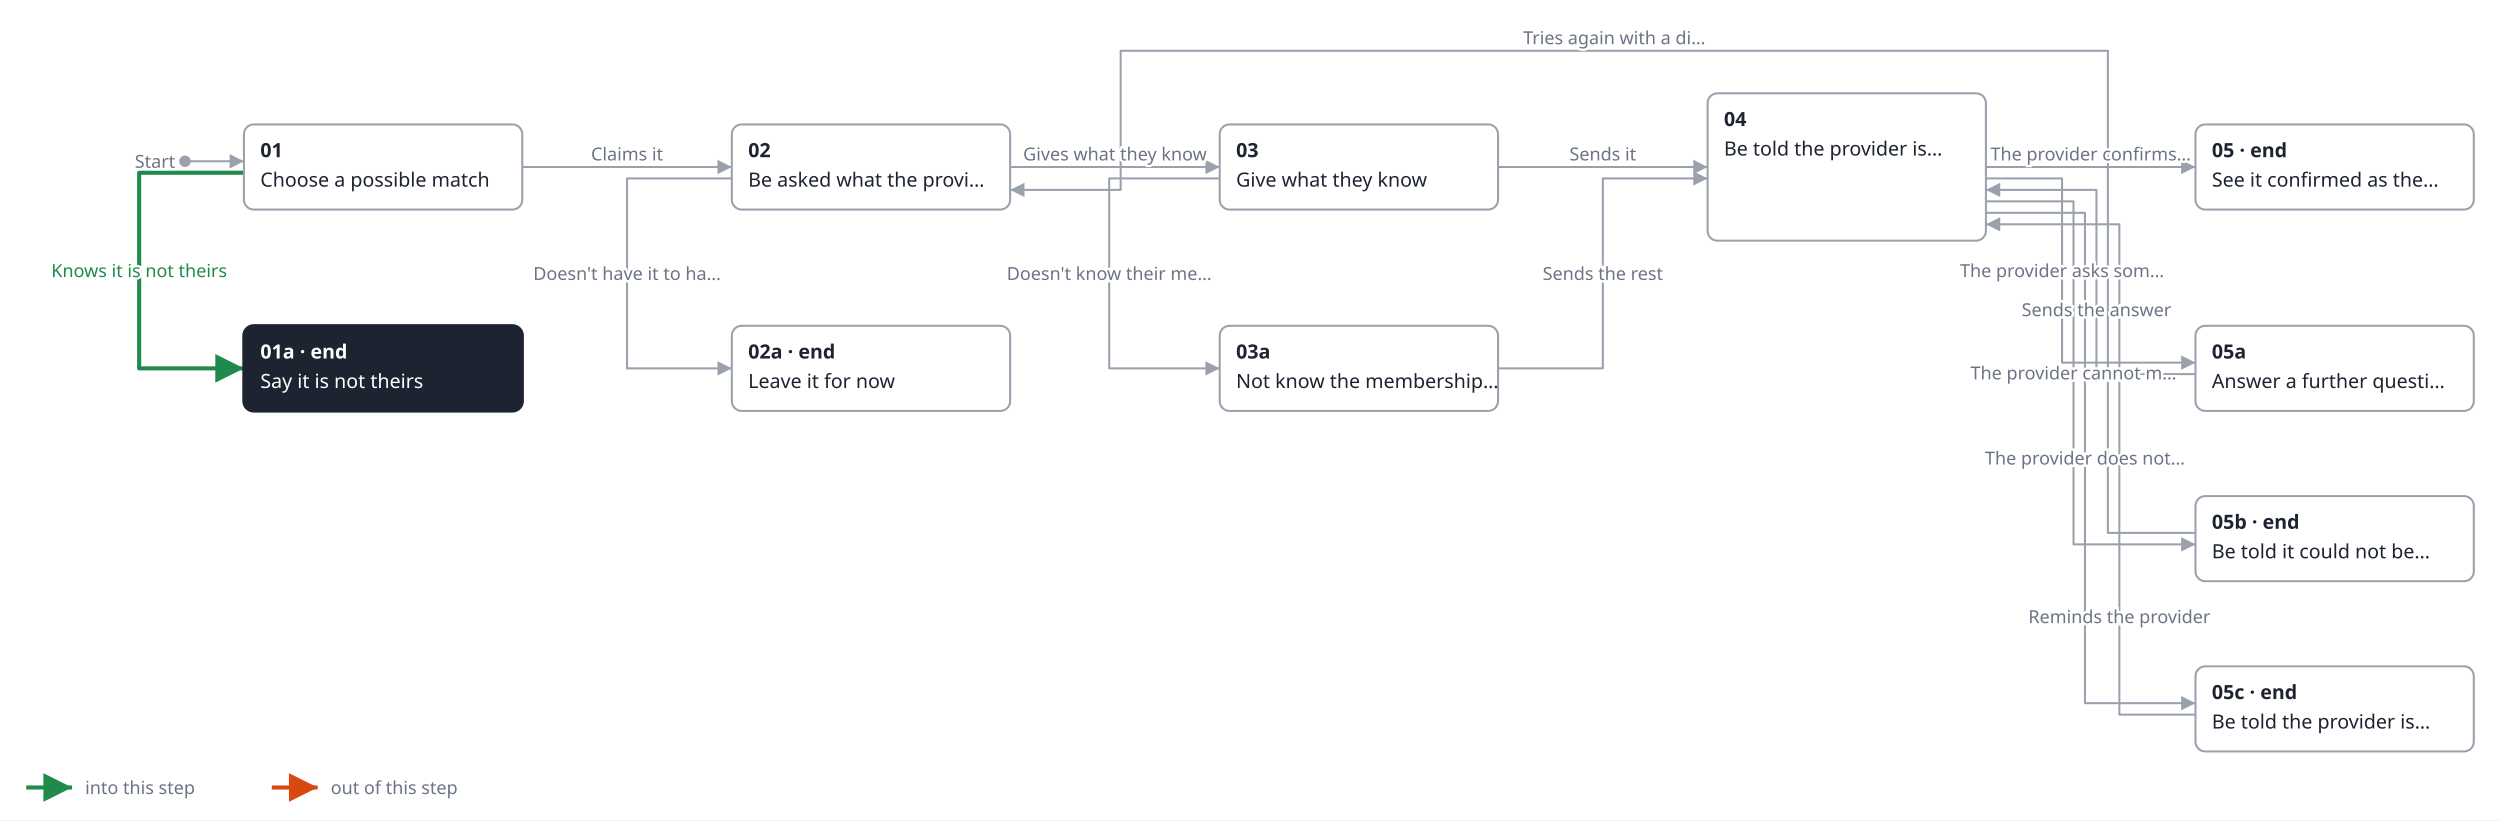
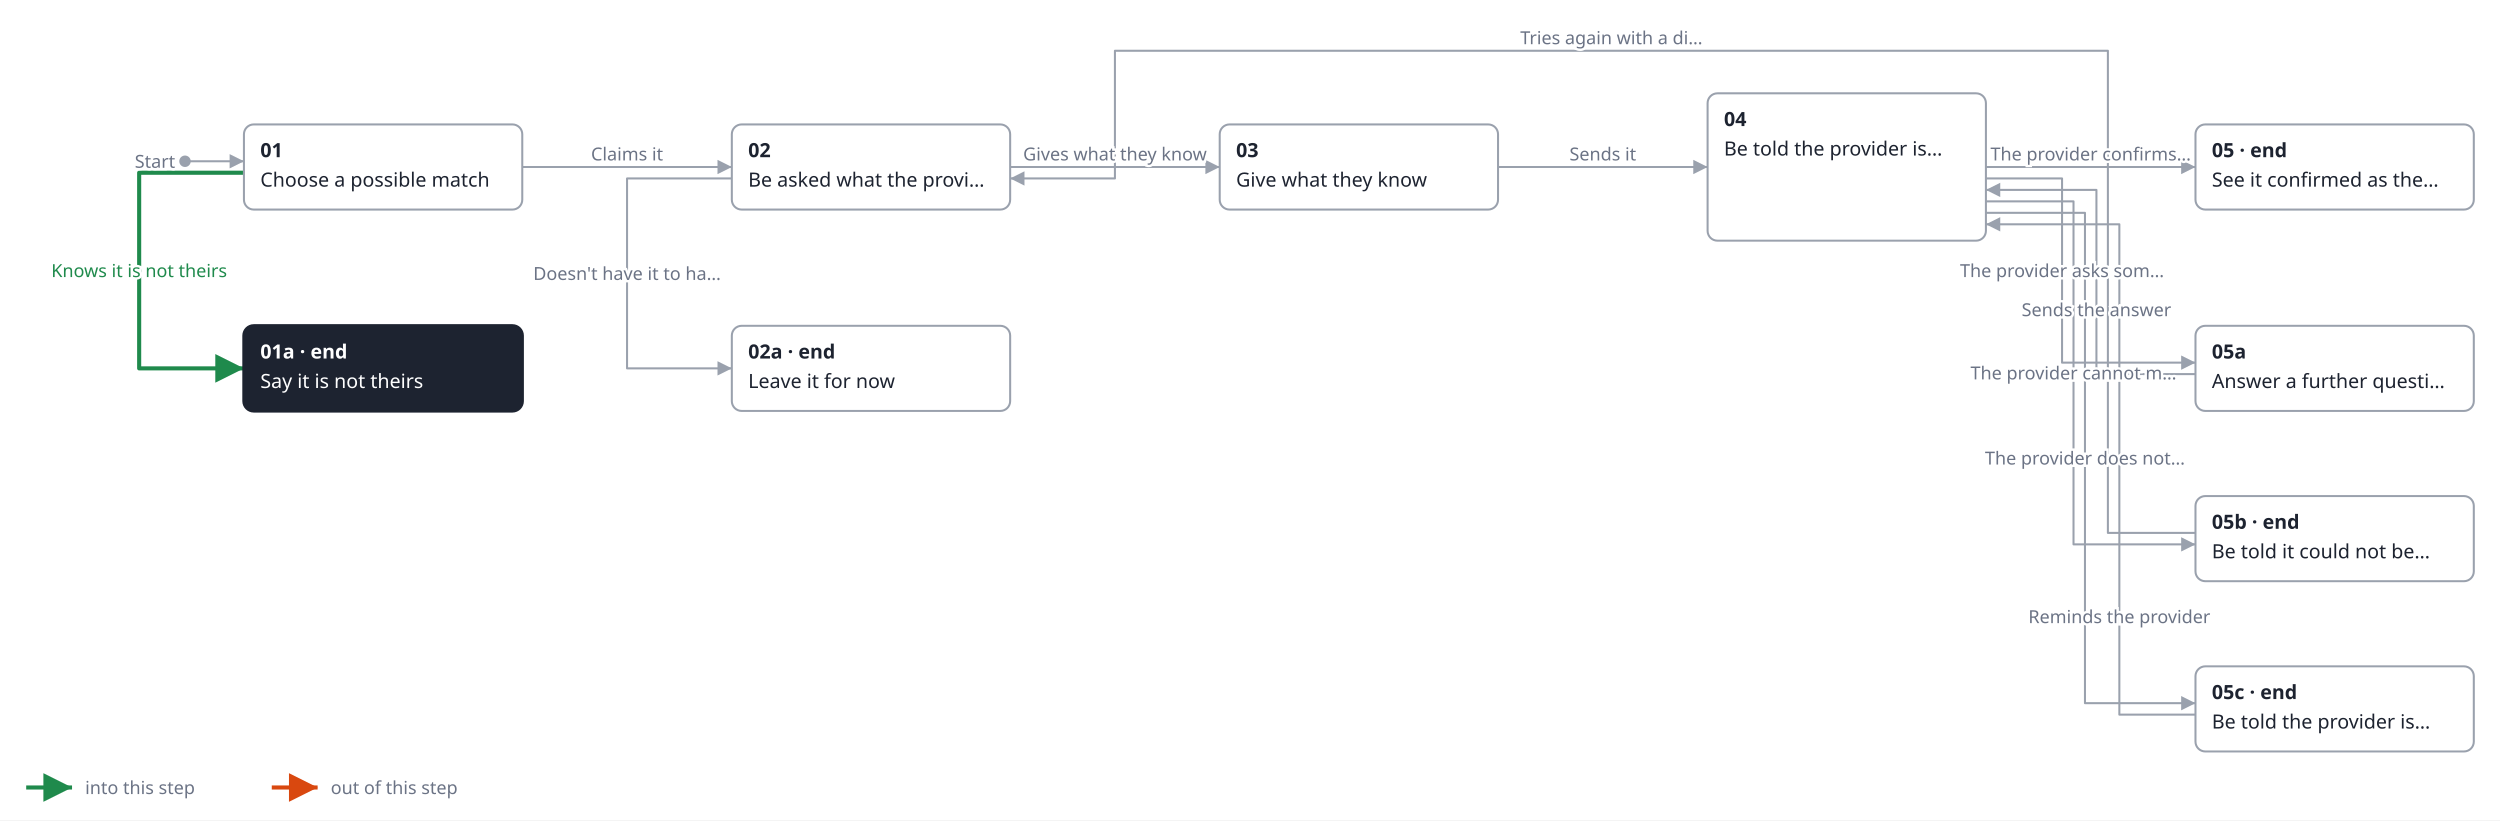
<svg xmlns="http://www.w3.org/2000/svg" width="1527" height="501" viewBox="0 0 1527 501" font-family="sans-serif">
  <defs>
    <marker id="arrow-in" viewBox="0 0 10 10" refX="10" refY="5" markerWidth="7" markerHeight="7" orient="auto-start-reverse">
      <path d="M0,0 L10,5 L0,10 z" fill="#1f8a4c" />
    </marker>
    <marker id="arrow-out" viewBox="0 0 10 10" refX="10" refY="5" markerWidth="7" markerHeight="7" orient="auto-start-reverse">
      <path d="M0,0 L10,5 L0,10 z" fill="#d9480f" />
    </marker>
    <marker id="arrow-line" viewBox="0 0 10 10" refX="10" refY="5" markerWidth="7" markerHeight="7" orient="auto-start-reverse">
      <path d="M0,0 L10,5 L0,10 z" fill="#9aa1ad" />
    </marker>
  </defs>
  <rect width="1527" height="501" fill="#ffffff" />
  <g transform="translate(21,5)">
    <path d="M298,97 L426,97" fill="none" stroke="#9aa1ad" stroke-width="1.25" stroke-linejoin="round" marker-end="url(#arrow-line)" />
    <path d="M596,97 L724,97" fill="none" stroke="#9aa1ad" stroke-width="1.25" stroke-linejoin="round" marker-end="url(#arrow-line)" />
    <path d="M426,104 L362,104 L362,220 L426,220" fill="none" stroke="#9aa1ad" stroke-width="1.25" stroke-linejoin="round" marker-end="url(#arrow-line)" />
    <path d="M894,97 L1022,97" fill="none" stroke="#9aa1ad" stroke-width="1.25" stroke-linejoin="round" marker-end="url(#arrow-line)" />
-     <path d="M724,104 L656.5,104 L656.5,220 L724,220" fill="none" stroke="#9aa1ad" stroke-width="1.25" stroke-linejoin="round" marker-end="url(#arrow-line)" />
-     <path d="M894,220 L958,220 L958,104 L1022,104" fill="none" stroke="#9aa1ad" stroke-width="1.25" stroke-linejoin="round" marker-end="url(#arrow-line)" />
    <path d="M1192,97 L1320,97" fill="none" stroke="#9aa1ad" stroke-width="1.25" stroke-linejoin="round" marker-end="url(#arrow-line)" />
    <path d="M1192,104 L1238.5,104 L1238.5,216.5 L1320,216.5" fill="none" stroke="#9aa1ad" stroke-width="1.25" stroke-linejoin="round" marker-end="url(#arrow-line)" />
    <path d="M1192,118 L1245.5,118 L1245.5,327.5 L1320,327.5" fill="none" stroke="#9aa1ad" stroke-width="1.25" stroke-linejoin="round" marker-end="url(#arrow-line)" />
    <path d="M1192,125 L1252.5,125 L1252.5,424.5 L1320,424.5" fill="none" stroke="#9aa1ad" stroke-width="1.25" stroke-linejoin="round" marker-end="url(#arrow-line)" />
    <path d="M1320,223.5 L1259.5,223.5 L1259.5,111 L1192,111" fill="none" stroke="#9aa1ad" stroke-width="1.25" stroke-linejoin="round" marker-end="url(#arrow-line)" />
-     <path d="M1320,320.5 L1266.5,320.5 L1266.5,26 L663.5,26 L663.5,111 L596,111" fill="none" stroke="#9aa1ad" stroke-width="1.25" stroke-linejoin="round" marker-end="url(#arrow-line)" />
+     <path d="M1320,320.5 L1266.5,320.5 L1266.5,26 L660,26 L660,104 L596,104" fill="none" stroke="#9aa1ad" stroke-width="1.25" stroke-linejoin="round" marker-end="url(#arrow-line)" />
    <path d="M1320,431.5 L1273.5,431.5 L1273.5,132 L1192,132" fill="none" stroke="#9aa1ad" stroke-width="1.25" stroke-linejoin="round" marker-end="url(#arrow-line)" />
    <path d="M128,100.5 L64,100.5 L64,220 L128,220" fill="none" stroke="#1f8a4c" stroke-width="2.5" stroke-linejoin="round" marker-end="url(#arrow-in)" />
    <circle cx="92" cy="93.5" r="3.5" fill="#9aa1ad" />
    <path d="M92,93.5 L128,93.5" fill="none" stroke="#9aa1ad" stroke-width="1.25" marker-end="url(#arrow-line)" />
    <rect x="128" y="71" width="170" height="52" rx="6" fill="#ffffff" stroke="#9aa1ad" stroke-width="1.25" />
    <text x="138" y="91" font-size="12" font-weight="bold" fill="#1d2330">01</text>
    <text x="138" y="109" font-size="12" fill="#1d2330">Choose a possible match</text>
    <rect x="128" y="194" width="170" height="52" rx="6" fill="#1d2330" stroke="#1d2330" stroke-width="2" />
    <text x="138" y="214" font-size="12" font-weight="bold" fill="#ffffff">01a · end</text>
    <text x="138" y="232" font-size="12" fill="#ffffff">Say it is not theirs</text>
    <rect x="426" y="71" width="170" height="52" rx="6" fill="#ffffff" stroke="#9aa1ad" stroke-width="1.25" />
    <text x="436" y="91" font-size="12" font-weight="bold" fill="#1d2330">02</text>
    <text x="436" y="109" font-size="12" fill="#1d2330">Be asked what the provi…</text>
    <rect x="426" y="194" width="170" height="52" rx="6" fill="#ffffff" stroke="#9aa1ad" stroke-width="1.25" />
    <text x="436" y="214" font-size="12" font-weight="bold" fill="#1d2330">02a · end</text>
    <text x="436" y="232" font-size="12" fill="#1d2330">Leave it for now</text>
    <rect x="724" y="71" width="170" height="52" rx="6" fill="#ffffff" stroke="#9aa1ad" stroke-width="1.25" />
    <text x="734" y="91" font-size="12" font-weight="bold" fill="#1d2330">03</text>
    <text x="734" y="109" font-size="12" fill="#1d2330">Give what they know</text>
-     <rect x="724" y="194" width="170" height="52" rx="6" fill="#ffffff" stroke="#9aa1ad" stroke-width="1.25" />
-     <text x="734" y="214" font-size="12" font-weight="bold" fill="#1d2330">03a</text>
-     <text x="734" y="232" font-size="12" fill="#1d2330">Not know the membership…</text>
    <rect x="1022" y="52" width="170" height="90" rx="6" fill="#ffffff" stroke="#9aa1ad" stroke-width="1.25" />
    <text x="1032" y="72" font-size="12" font-weight="bold" fill="#1d2330">04</text>
    <text x="1032" y="90" font-size="12" fill="#1d2330">Be told the provider is…</text>
    <rect x="1320" y="71" width="170" height="52" rx="6" fill="#ffffff" stroke="#9aa1ad" stroke-width="1.25" />
    <text x="1330" y="91" font-size="12" font-weight="bold" fill="#1d2330">05 · end</text>
    <text x="1330" y="109" font-size="12" fill="#1d2330">See it confirmed as the…</text>
    <rect x="1320" y="194" width="170" height="52" rx="6" fill="#ffffff" stroke="#9aa1ad" stroke-width="1.25" />
    <text x="1330" y="214" font-size="12" font-weight="bold" fill="#1d2330">05a</text>
    <text x="1330" y="232" font-size="12" fill="#1d2330">Answer a further questi…</text>
    <rect x="1320" y="298" width="170" height="52" rx="6" fill="#ffffff" stroke="#9aa1ad" stroke-width="1.25" />
    <text x="1330" y="318" font-size="12" font-weight="bold" fill="#1d2330">05b · end</text>
    <text x="1330" y="336" font-size="12" fill="#1d2330">Be told it could not be…</text>
    <rect x="1320" y="402" width="170" height="52" rx="6" fill="#ffffff" stroke="#9aa1ad" stroke-width="1.25" />
    <text x="1330" y="422" font-size="12" font-weight="bold" fill="#1d2330">05c · end</text>
    <text x="1330" y="440" font-size="12" fill="#1d2330">Be told the provider is…</text>
    <text x="362" y="93" font-size="11" text-anchor="middle" fill="#6b7385" stroke="#ffffff" stroke-width="3" paint-order="stroke">Claims it</text>
    <text x="660" y="93" font-size="11" text-anchor="middle" fill="#6b7385" stroke="#ffffff" stroke-width="3" paint-order="stroke">Gives what they know</text>
    <text x="362" y="166" font-size="11" text-anchor="middle" fill="#6b7385" stroke="#ffffff" stroke-width="3" paint-order="stroke">Doesn't have it to ha…</text>
    <text x="958" y="93" font-size="11" text-anchor="middle" fill="#6b7385" stroke="#ffffff" stroke-width="3" paint-order="stroke">Sends it</text>
-     <text x="656.5" y="166" font-size="11" text-anchor="middle" fill="#6b7385" stroke="#ffffff" stroke-width="3" paint-order="stroke">Doesn't know their me…</text>
-     <text x="958" y="166" font-size="11" text-anchor="middle" fill="#6b7385" stroke="#ffffff" stroke-width="3" paint-order="stroke">Sends the rest</text>
    <text x="1256" y="93" font-size="11" text-anchor="middle" fill="#6b7385" stroke="#ffffff" stroke-width="3" paint-order="stroke">The provider confirms…</text>
    <text x="1238.5" y="164.25" font-size="11" text-anchor="middle" fill="#6b7385" stroke="#ffffff" stroke-width="3" paint-order="stroke">The provider asks som…</text>
    <text x="1245.5" y="226.75" font-size="11" text-anchor="middle" fill="#6b7385" stroke="#ffffff" stroke-width="3" paint-order="stroke">The provider cannot m…</text>
    <text x="1252.5" y="278.75" font-size="11" text-anchor="middle" fill="#6b7385" stroke="#ffffff" stroke-width="3" paint-order="stroke">The provider does not…</text>
    <text x="1259.5" y="188.125" font-size="11" text-anchor="middle" fill="#6b7385" stroke="#ffffff" stroke-width="3" paint-order="stroke">Sends the answer</text>
-     <text x="965" y="22" font-size="11" text-anchor="middle" fill="#6b7385" stroke="#ffffff" stroke-width="3" paint-order="stroke">Tries again with a di…</text>
+     <text x="963.25" y="22" font-size="11" text-anchor="middle" fill="#6b7385" stroke="#ffffff" stroke-width="3" paint-order="stroke">Tries again with a di…</text>
    <text x="1273.5" y="375.6" font-size="11" text-anchor="middle" fill="#6b7385" stroke="#ffffff" stroke-width="3" paint-order="stroke">Reminds the provider</text>
    <text x="64" y="164.25" font-size="11" text-anchor="middle" fill="#1f8a4c" stroke="#ffffff" stroke-width="3" paint-order="stroke">Knows it is not theirs</text>
    <text x="86" y="97.5" font-size="11" text-anchor="end" fill="#6b7385" stroke="#ffffff" stroke-width="3" paint-order="stroke">Start</text>
  </g>
  <path d="M16,481 L44,481" stroke="#1f8a4c" stroke-width="2.5" marker-end="url(#arrow-in)" />
  <text x="52" y="485" font-size="11" fill="#6b7385">into this step</text>
  <path d="M166,481 L194,481" stroke="#d9480f" stroke-width="2.5" marker-end="url(#arrow-out)" />
  <text x="202" y="485" font-size="11" fill="#6b7385">out of this step</text>
</svg>
